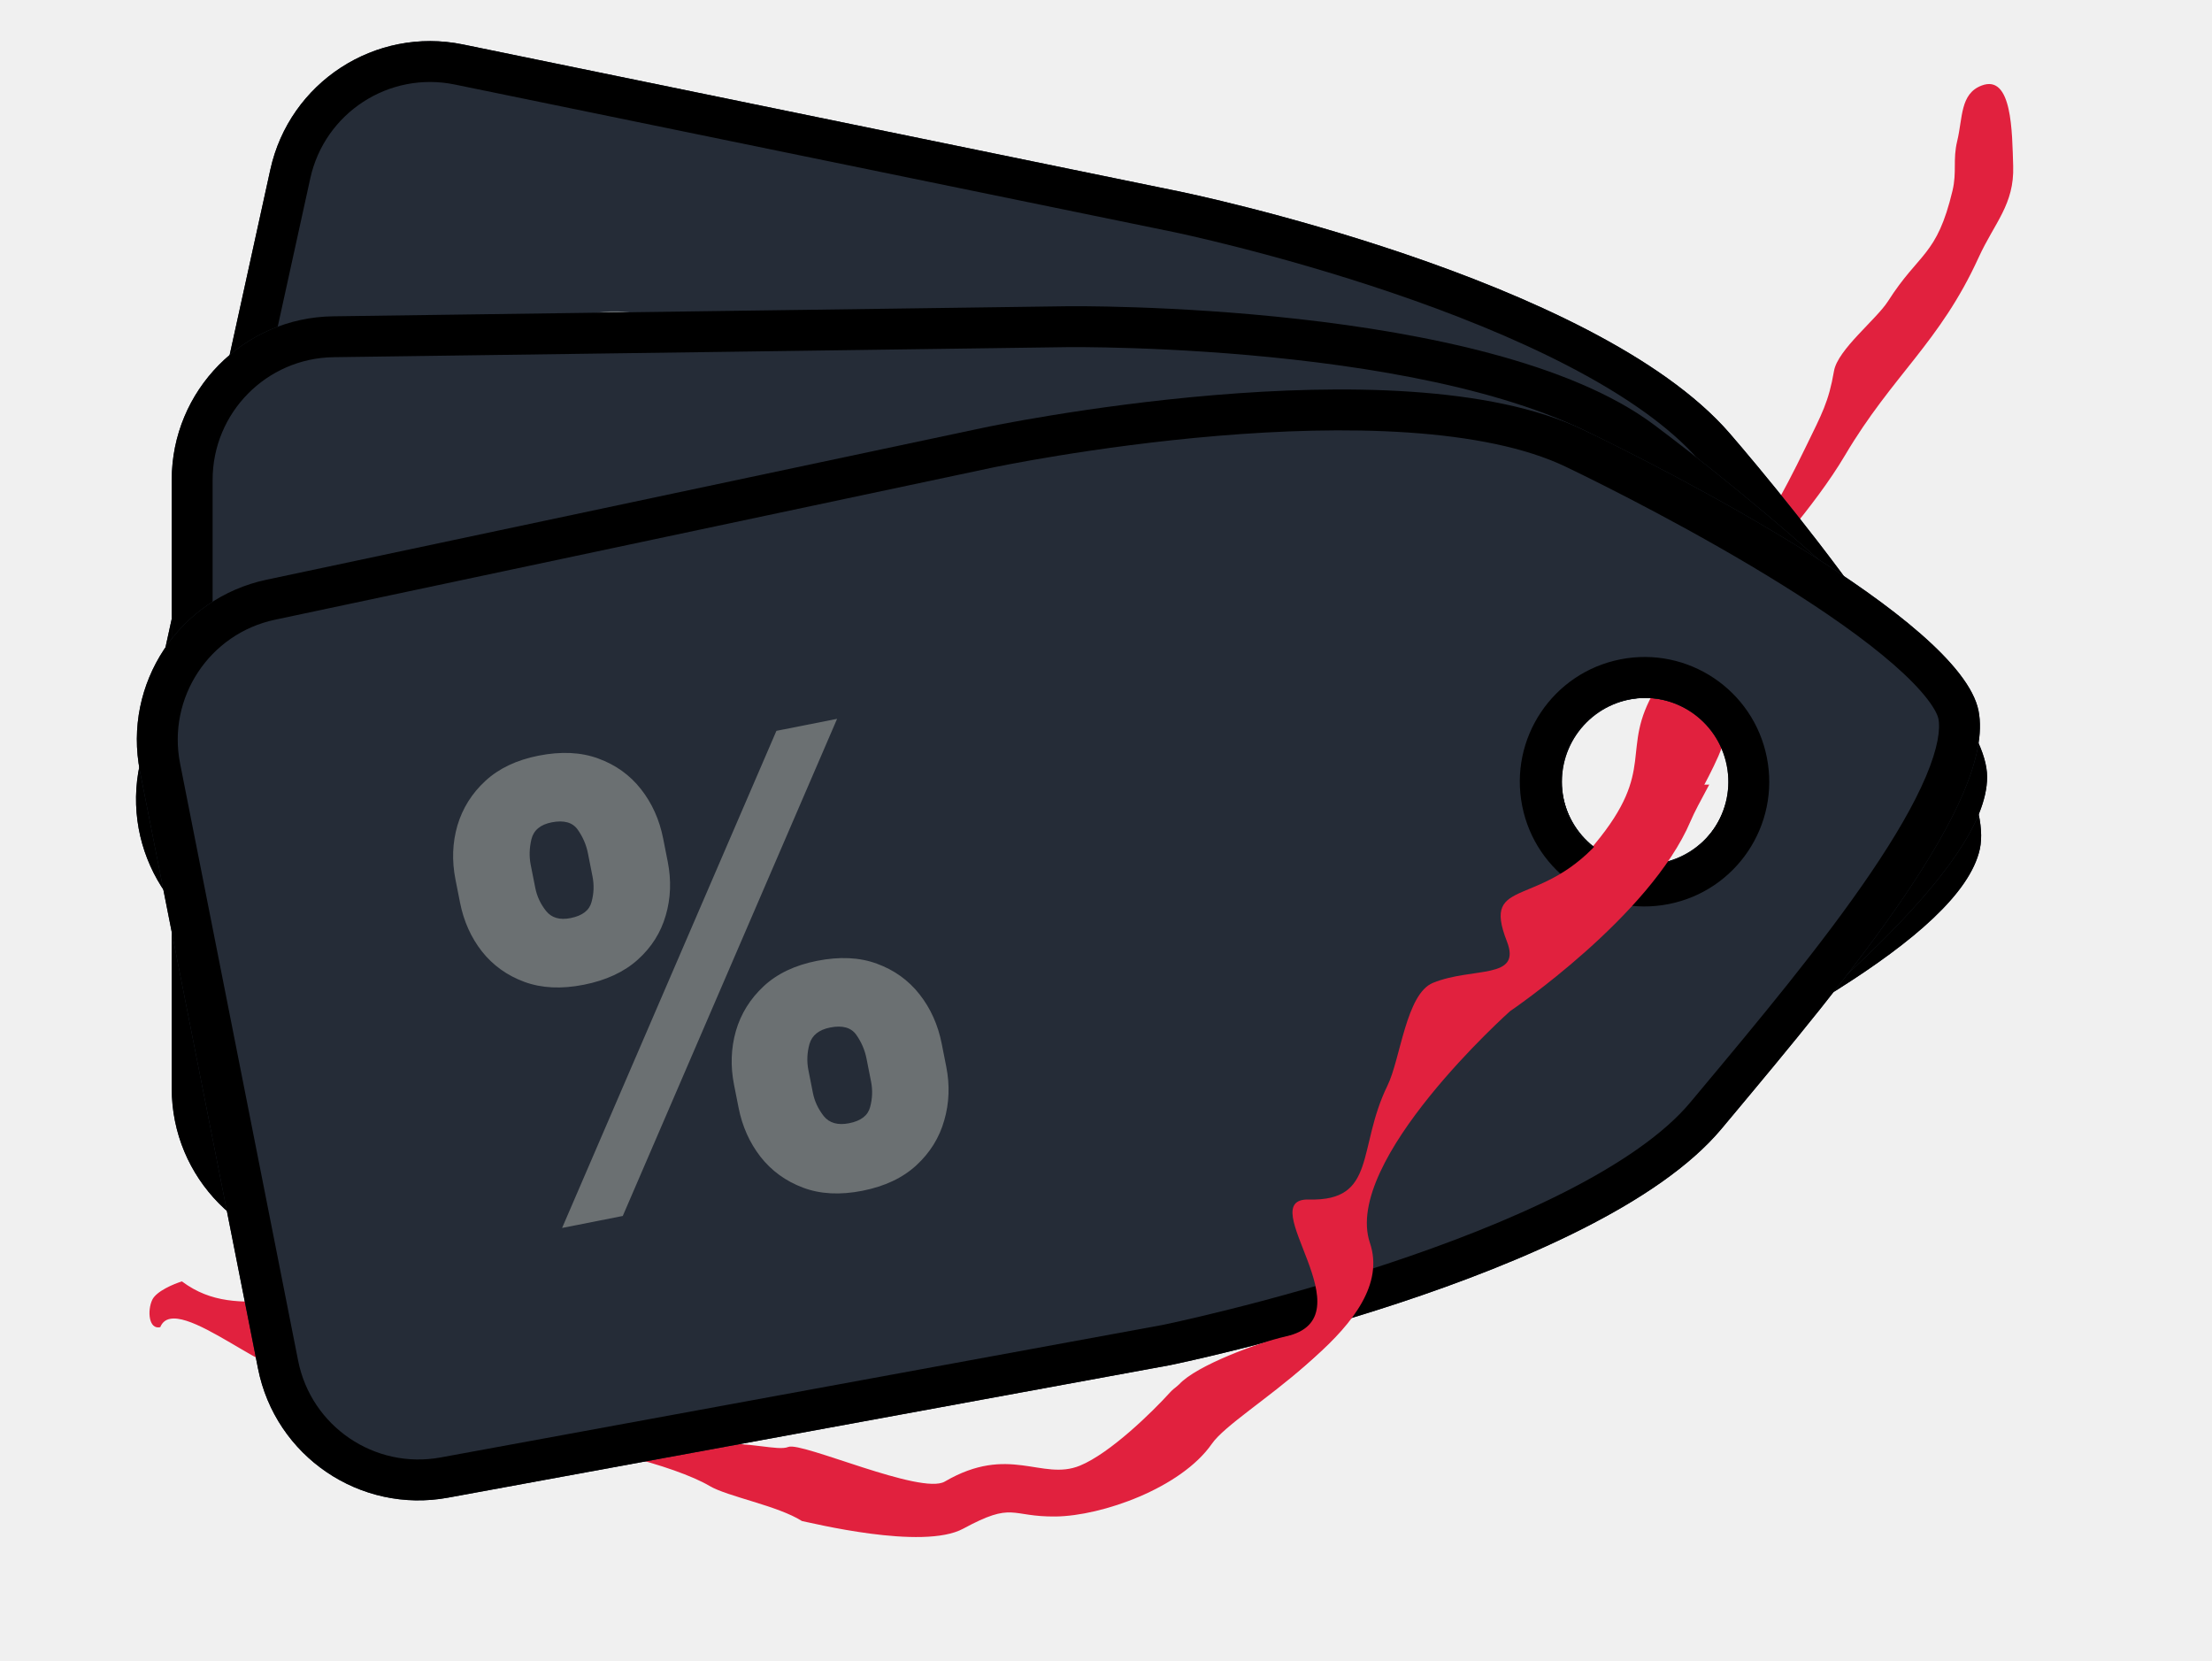
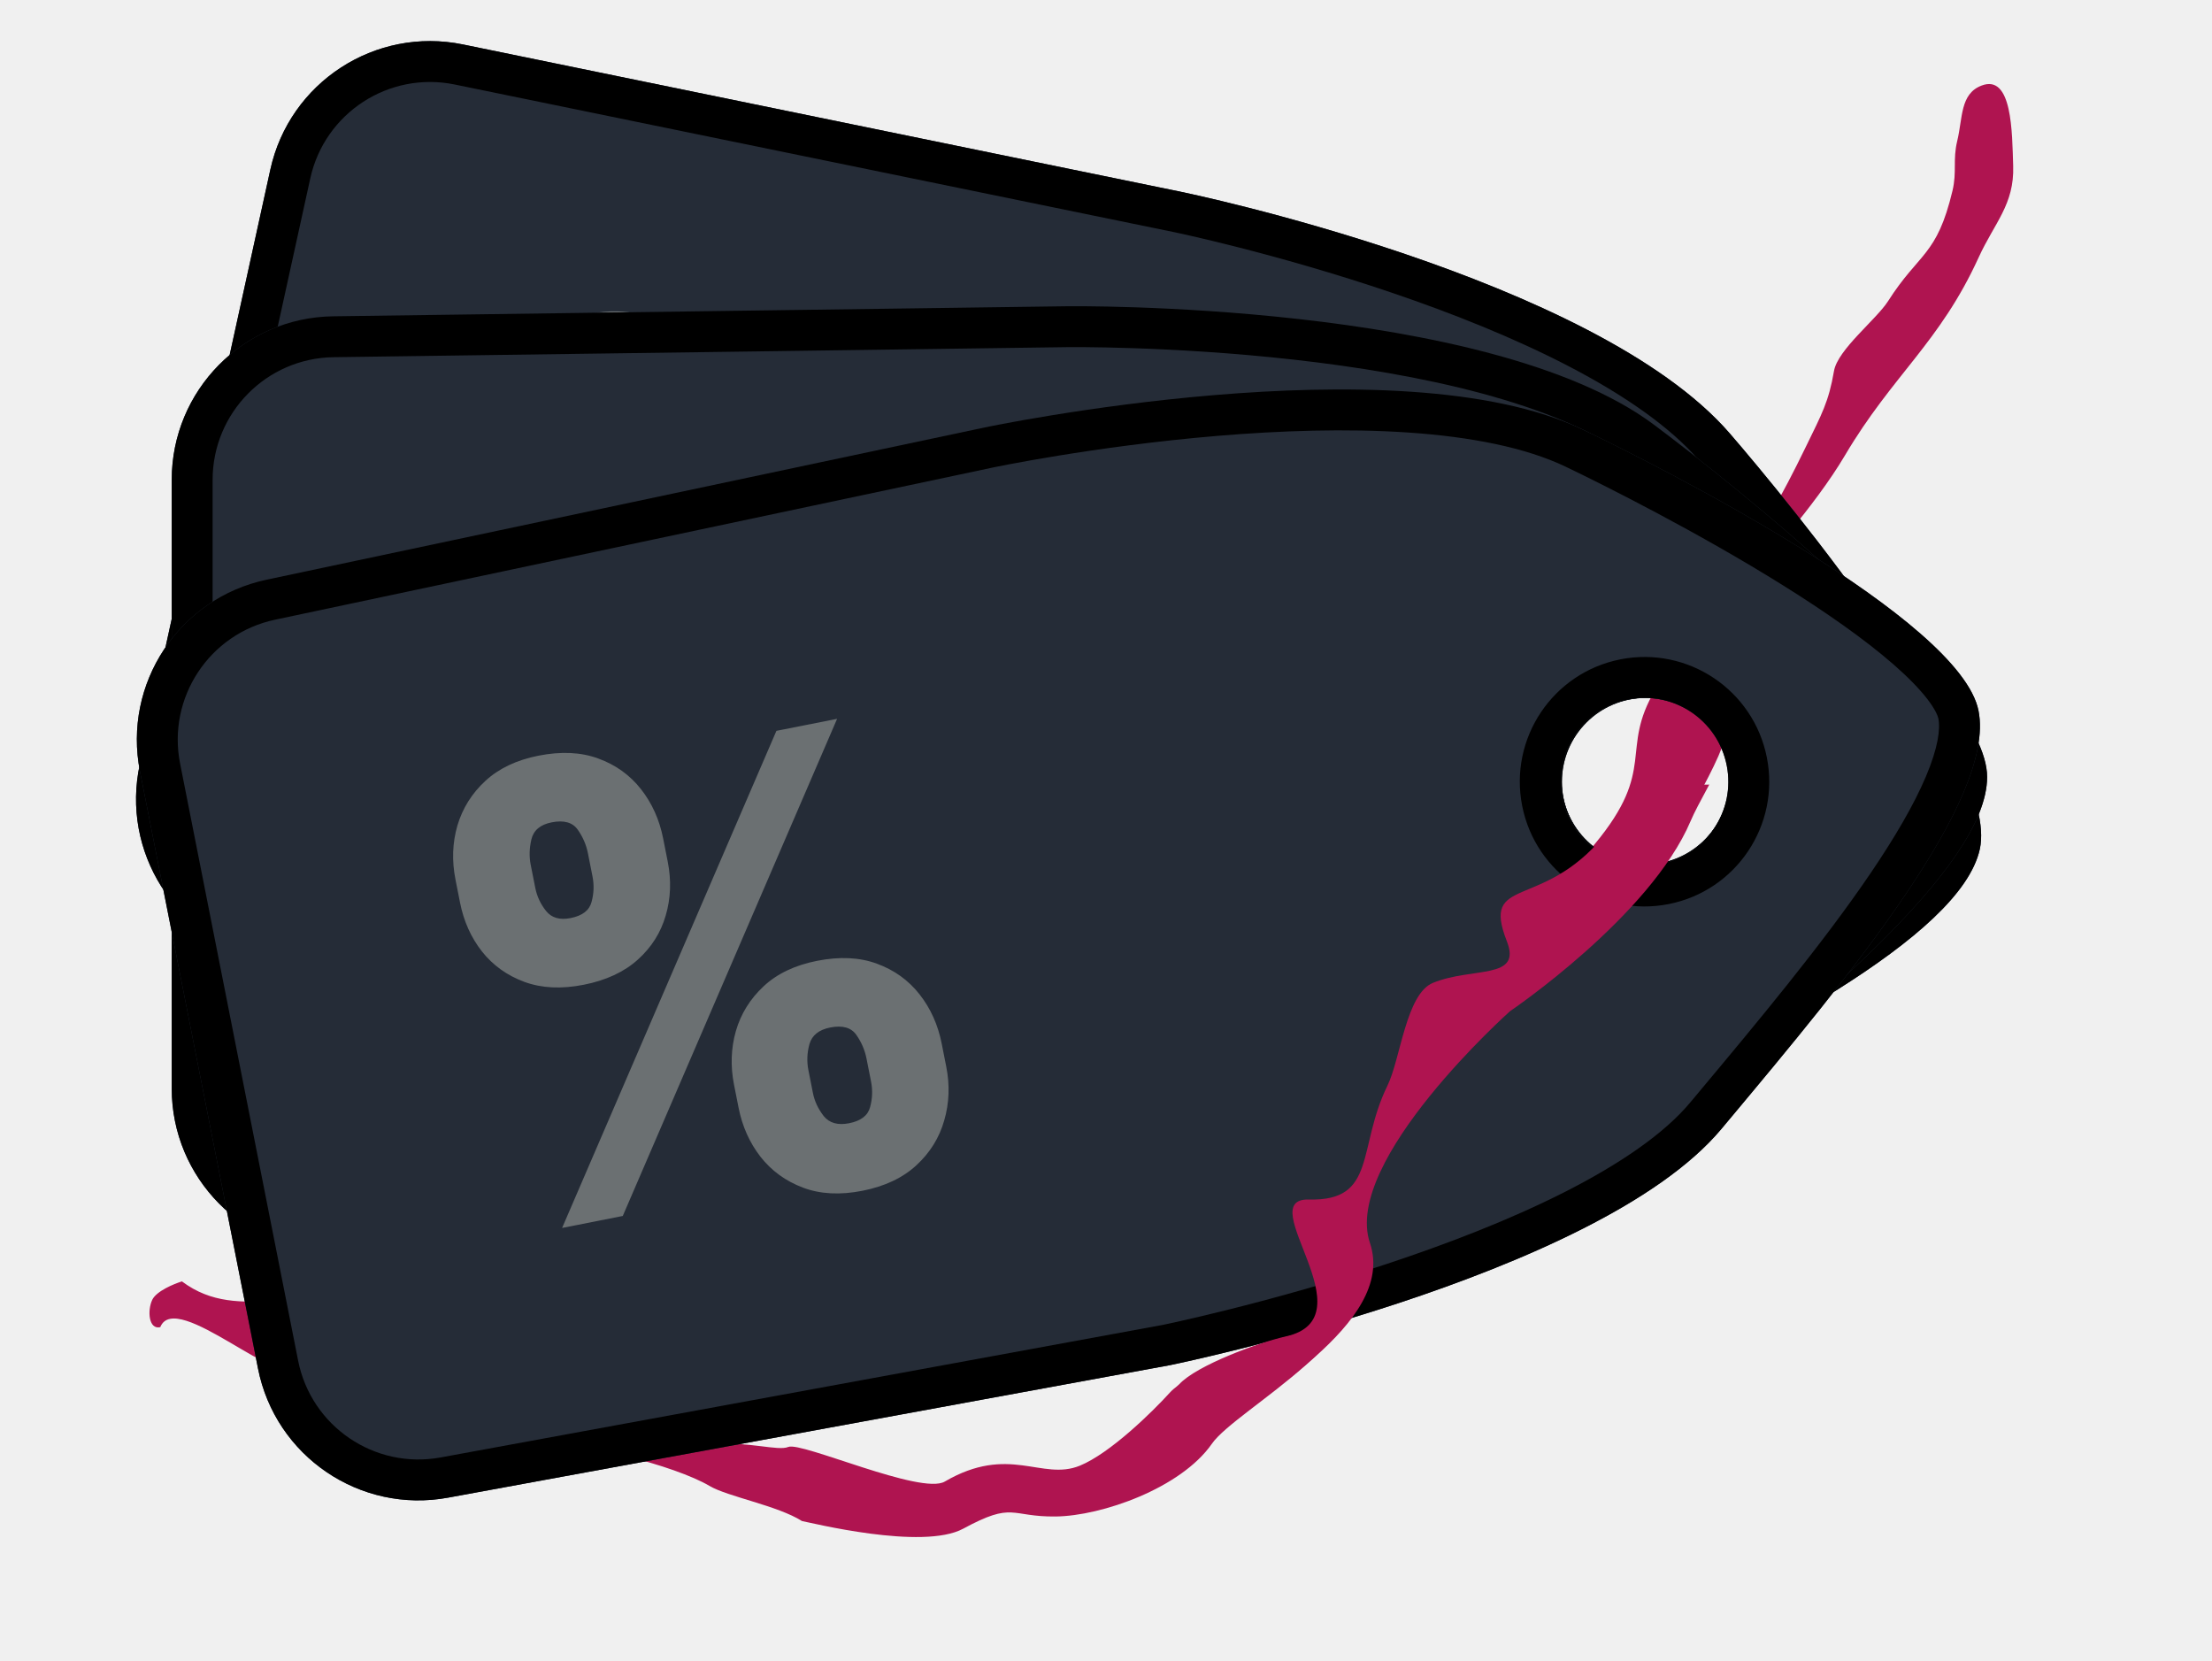
<svg xmlns="http://www.w3.org/2000/svg" width="541" height="406" viewBox="0 0 541 406" fill="none">
-   <path d="M39.197 324.546C43.013 315.069 69.648 340.898 73.021 334.022C80.497 318.778 92.345 348.159 109.205 344.027C122.943 340.659 116.467 353.95 127.721 353.062C141.287 351.991 165.298 358.491 173.557 363.385C177.957 365.993 190.198 368.183 196.143 371.959C198.064 372.29 225.634 379.21 235.572 373.828C247.994 367.101 246.946 370.97 258.189 370.845C269.433 370.72 288.825 363.937 296.396 353.062C302.453 344.362 339.578 326.017 332.798 305.956C326.017 285.896 367.064 249.275 367.064 249.275C367.064 249.275 401.343 226.093 411.231 202.773C414.897 194.128 428.655 174.517 420.194 170.736C402.596 162.873 436.171 136.816 451.245 111.337C462.875 91.678 474.412 83.813 483.924 62.964C487.792 54.486 492.677 50.002 492.373 40.598C492.106 32.341 492.162 18.08 484.665 20.916C479.362 22.921 480.057 28.829 478.686 34.483C477.564 39.104 478.637 42.015 477.532 46.641C473.695 62.711 469.421 61.633 461.762 73.657C458.944 78.082 449.447 85.498 448.55 90.726C447.253 98.292 445.548 101.268 441.756 109.078C428.957 135.441 424.231 138.478 416.986 139.202C403.602 140.538 413.713 153.722 404.852 168.633C395.991 183.545 405.403 187.891 390.059 206.384C374.716 224.877 359.901 215.881 366.293 232.203C370.003 241.678 357.957 238.38 348.217 242.346C341.621 245.032 340.282 260.953 337.086 267.473C329.598 282.748 334.552 295.769 317.882 295.331C303.755 294.96 332.973 324.253 312.177 328.824C305.921 330.2 290.372 335.848 286.118 340.549C281.865 345.249 271.502 355.406 264.082 358.428C254.806 362.204 246.816 353.108 231.06 362.307C225.301 365.669 196.05 352.515 192.806 353.836C190.211 354.893 183.561 352.514 173.557 353.062C163.553 353.61 155.245 339.456 155.245 339.456C152.646 337.727 113.332 333.995 106.832 333.86C92.432 333.559 107.549 326.084 97.312 321.904C74.058 312.408 58.946 324.167 44.492 313.354C42.487 313.976 38.227 315.75 37.233 317.869C35.99 320.519 36.373 325.211 39.197 324.546Z" fill="#E1213E" />
+   <path d="M39.197 324.546C43.013 315.069 69.648 340.898 73.021 334.022C80.497 318.778 92.345 348.159 109.205 344.027C122.943 340.659 116.467 353.95 127.721 353.062C141.287 351.991 165.298 358.491 173.557 363.385C177.957 365.993 190.198 368.183 196.143 371.959C198.064 372.29 225.634 379.21 235.572 373.828C247.994 367.101 246.946 370.97 258.189 370.845C269.433 370.72 288.825 363.937 296.396 353.062C302.453 344.362 339.578 326.017 332.798 305.956C326.017 285.896 367.064 249.275 367.064 249.275C367.064 249.275 401.343 226.093 411.231 202.773C414.897 194.128 428.655 174.517 420.194 170.736C402.596 162.873 436.171 136.816 451.245 111.337C462.875 91.678 474.412 83.813 483.924 62.964C487.792 54.486 492.677 50.002 492.373 40.598C492.106 32.341 492.162 18.08 484.665 20.916C479.362 22.921 480.057 28.829 478.686 34.483C477.564 39.104 478.637 42.015 477.532 46.641C473.695 62.711 469.421 61.633 461.762 73.657C458.944 78.082 449.447 85.498 448.55 90.726C447.253 98.292 445.548 101.268 441.756 109.078C428.957 135.441 424.231 138.478 416.986 139.202C403.602 140.538 413.713 153.722 404.852 168.633C395.991 183.545 405.403 187.891 390.059 206.384C374.716 224.877 359.901 215.881 366.293 232.203C370.003 241.678 357.957 238.38 348.217 242.346C341.621 245.032 340.282 260.953 337.086 267.473C329.598 282.748 334.552 295.769 317.882 295.331C303.755 294.96 332.973 324.253 312.177 328.824C305.921 330.2 290.372 335.848 286.118 340.549C281.865 345.249 271.502 355.406 264.082 358.428C254.806 362.204 246.816 353.108 231.06 362.307C225.301 365.669 196.05 352.515 192.806 353.836C190.211 354.893 183.561 352.514 173.557 353.062C163.553 353.61 155.245 339.456 155.245 339.456C152.646 337.727 113.332 333.995 106.832 333.86C92.432 333.559 107.549 326.084 97.312 321.904C74.058 312.408 58.946 324.167 44.492 313.354C42.487 313.976 38.227 315.75 37.233 317.869C35.99 320.519 36.373 325.211 39.197 324.546Z" fill="#AF1450" />
  <mask id="path-2-inside-1_179_193" fill="white">
    <path fill-rule="evenodd" clip-rule="evenodd" d="M113.228 10.87L289.127 46.965C289.127 46.965 390.016 67.752 423.081 106.019C437.33 122.511 489.106 185.348 484.216 207.631C479.437 229.405 428.302 254.946 388.496 274.828C387.564 275.294 386.638 275.756 385.72 276.215C343.17 297.48 239.01 275.271 239.01 275.271L64.165 234.371C42.863 229.388 29.516 208.215 34.206 186.846L66.118 41.477C70.808 20.108 91.797 6.472 113.228 10.87ZM382.38 186.49C379.953 197.548 386.95 208.481 398.008 210.908C409.067 213.336 419.999 206.339 422.427 195.281C424.854 184.222 417.857 173.289 406.799 170.862C395.74 168.434 384.808 175.431 382.38 186.49Z" />
  </mask>
  <path fill-rule="evenodd" clip-rule="evenodd" d="M113.228 10.87L289.127 46.965C289.127 46.965 390.016 67.752 423.081 106.019C437.33 122.511 489.106 185.348 484.216 207.631C479.437 229.405 428.302 254.946 388.496 274.828C387.564 275.294 386.638 275.756 385.72 276.215C343.17 297.48 239.01 275.271 239.01 275.271L64.165 234.371C42.863 229.388 29.516 208.215 34.206 186.846L66.118 41.477C70.808 20.108 91.797 6.472 113.228 10.87ZM382.38 186.49C379.953 197.548 386.95 208.481 398.008 210.908C409.067 213.336 419.999 206.339 422.427 195.281C424.854 184.222 417.857 173.289 406.799 170.862C395.74 168.434 384.808 175.431 382.38 186.49Z" fill="#252C37" />
  <path d="M289.127 46.965L291.145 37.17L291.138 37.169L289.127 46.965ZM113.228 10.87L111.218 20.666L113.228 10.87ZM423.081 106.019L415.514 112.557L415.514 112.557L423.081 106.019ZM484.216 207.631L493.983 209.775L484.216 207.631ZM388.496 274.828L392.964 283.775L392.964 283.775L388.496 274.828ZM385.72 276.215L381.249 267.27L381.249 267.27L385.72 276.215ZM239.01 275.271L236.733 285.008L236.829 285.03L236.925 285.051L239.01 275.271ZM64.165 234.371L61.888 244.108L64.165 234.371ZM291.138 37.169L115.238 1.074L111.218 20.666L287.117 56.76L291.138 37.169ZM430.647 99.481C421.177 88.521 407.387 79.347 392.812 71.774C378.102 64.132 361.882 57.76 346.924 52.674C331.936 47.578 318.032 43.713 307.882 41.121C302.801 39.824 298.646 38.842 295.748 38.182C294.299 37.852 293.164 37.602 292.383 37.433C291.992 37.349 291.691 37.285 291.483 37.241C291.379 37.219 291.298 37.202 291.242 37.19C291.214 37.184 291.191 37.18 291.175 37.176C291.167 37.175 291.161 37.173 291.156 37.172C291.153 37.172 291.151 37.171 291.149 37.171C291.147 37.171 291.145 37.17 289.127 46.965C287.109 56.759 287.108 56.758 287.108 56.758C287.108 56.758 287.108 56.758 287.108 56.758C287.109 56.759 287.112 56.759 287.116 56.76C287.125 56.762 287.139 56.765 287.159 56.769C287.2 56.778 287.265 56.791 287.353 56.81C287.529 56.847 287.797 56.904 288.154 56.981C288.867 57.136 289.932 57.37 291.306 57.683C294.055 58.309 298.04 59.25 302.934 60.5C312.734 63.002 326.118 66.725 340.486 71.609C354.882 76.504 370.084 82.504 383.591 89.522C397.231 96.609 408.452 104.384 415.514 112.557L430.647 99.481ZM493.983 209.775C495.063 204.855 494.434 199.718 493.276 195.107C492.087 190.376 490.129 185.387 487.771 180.398C483.053 170.421 476.257 159.462 469.07 148.993C454.66 128.006 437.888 107.861 430.647 99.481L415.514 112.557C422.523 120.669 438.764 140.188 452.582 160.314C459.508 170.402 465.63 180.361 469.69 188.947C471.72 193.241 473.116 196.946 473.879 199.981C474.671 203.136 474.591 204.837 474.448 205.488L493.983 209.775ZM392.964 283.775C412.754 273.89 435.969 262.306 454.831 250.394C464.261 244.439 472.957 238.185 479.718 231.78C486.262 225.582 492.137 218.187 493.983 209.775L474.448 205.488C473.905 207.963 471.597 211.925 465.964 217.261C460.549 222.39 453.078 227.847 444.152 233.484C426.3 244.757 404.044 255.885 384.028 265.882L392.964 283.775ZM390.19 285.161C391.108 284.702 392.032 284.24 392.964 283.775L384.028 265.882C383.096 266.348 382.169 266.811 381.249 267.27L390.19 285.161ZM239.01 275.271C236.925 285.051 236.927 285.051 236.929 285.052C236.93 285.052 236.933 285.053 236.935 285.053C236.94 285.054 236.946 285.056 236.955 285.057C236.971 285.061 236.993 285.066 237.022 285.072C237.08 285.084 237.162 285.101 237.269 285.123C237.482 285.168 237.792 285.232 238.195 285.314C239 285.478 240.173 285.713 241.674 286.002C244.675 286.582 248.991 287.381 254.295 288.271C264.892 290.049 279.497 292.199 295.49 293.675C311.447 295.148 328.995 295.969 345.421 295.022C361.643 294.087 377.74 291.382 390.19 285.161L381.249 267.27C372.424 271.681 359.546 274.174 344.27 275.055C329.199 275.924 312.729 275.181 297.328 273.76C281.962 272.341 267.867 270.268 257.605 268.547C252.48 267.687 248.325 266.917 245.464 266.365C244.034 266.089 242.928 265.867 242.186 265.716C241.815 265.641 241.535 265.583 241.352 265.545C241.26 265.525 241.193 265.511 241.15 265.502C241.128 265.498 241.113 265.494 241.104 265.492C241.099 265.491 241.096 265.491 241.095 265.491C241.094 265.49 241.094 265.49 241.094 265.49C241.095 265.49 241.096 265.491 239.01 275.271ZM61.888 244.108L236.733 285.008L241.288 265.534L66.443 224.634L61.888 244.108ZM24.439 184.702C18.576 211.413 35.259 237.88 61.888 244.108L66.443 224.634C50.466 220.897 40.456 205.017 43.974 188.99L24.439 184.702ZM56.35 39.333L24.439 184.702L43.974 188.99L75.885 43.621L56.35 39.333ZM115.238 1.074C88.449 -4.423 62.214 12.621 56.35 39.333L75.885 43.621C79.403 27.594 95.144 17.367 111.218 20.666L115.238 1.074ZM400.152 201.141C394.488 199.898 390.904 194.298 392.148 188.634L372.613 184.346C369.001 200.799 379.411 217.064 395.864 220.676L400.152 201.141ZM412.659 193.136C411.416 198.801 405.816 202.384 400.152 201.141L395.864 220.676C412.317 224.288 428.582 213.878 432.194 197.425L412.659 193.136ZM404.655 180.629C410.319 181.873 413.903 187.472 412.659 193.136L432.194 197.425C435.806 180.972 425.396 164.706 408.943 161.094L404.655 180.629ZM392.148 188.634C393.391 182.97 398.991 179.386 404.655 180.629L408.943 161.094C392.49 157.483 376.225 167.893 372.613 184.346L392.148 188.634Z" fill="black" mask="url(#path-2-inside-1_179_193)" />
  <path d="M167.433 175.396L168.667 169.776C169.657 165.267 171.542 161.318 174.321 157.929C177.136 154.548 180.671 152.106 184.928 150.605C189.184 149.103 194 148.942 199.376 150.123C204.891 151.333 209.271 153.494 212.514 156.606C215.792 159.725 217.984 163.406 219.089 167.647C220.193 171.889 220.243 176.299 219.238 180.878L218.005 186.497C217.015 191.006 215.113 194.951 212.298 198.333C209.518 201.722 205.983 204.163 201.692 205.657C197.401 207.151 192.533 207.3 187.087 206.105C181.642 204.91 177.301 202.739 174.065 199.593C170.829 196.446 168.659 192.752 167.554 188.51C166.484 184.276 166.443 179.905 167.433 175.396ZM186.773 173.751L185.539 179.37C185.105 181.347 185.161 183.413 185.705 185.569C186.292 187.698 187.956 189.063 190.696 189.664C193.575 190.296 195.671 189.774 196.984 188.099C198.332 186.432 199.234 184.558 199.691 182.477L200.924 176.858C201.381 174.776 201.389 172.669 200.948 170.537C200.508 168.404 198.796 167.01 195.813 166.355C193.073 165.754 190.987 166.314 189.554 168.036C188.157 169.765 187.229 171.67 186.773 173.751ZM125.045 102.175L126.278 96.556C127.283 91.978 129.193 87.998 132.008 84.616C134.857 81.242 138.406 78.822 142.654 77.355C146.903 75.888 151.681 75.737 156.988 76.902C162.503 78.113 166.882 80.274 170.125 83.385C173.403 86.505 175.595 90.185 176.7 94.427C177.805 98.669 177.855 103.079 176.849 107.657L175.616 113.276C174.611 117.855 172.705 121.817 169.898 125.164C167.126 128.518 163.602 130.908 159.326 132.333C155.05 133.757 150.19 133.872 144.744 132.676C139.298 131.481 134.954 129.327 131.71 126.216C128.467 123.104 126.289 119.445 125.176 115.238C124.099 111.038 124.055 106.684 125.045 102.175ZM144.592 100.576L143.359 106.195C142.902 108.276 142.953 110.36 143.513 112.446C144.073 114.532 145.671 115.865 148.307 116.444C151.186 117.076 153.282 116.554 154.595 114.879C155.943 113.212 156.845 111.337 157.302 109.256L158.536 103.637C158.992 101.556 159 99.449 158.56 97.316C158.119 95.183 156.407 93.79 153.424 93.135C150.684 92.533 148.625 93.136 147.247 94.942C145.911 96.721 145.026 98.599 144.592 100.576ZM116.118 185.073L212.764 94.6L227.54 97.843L130.894 188.316L116.118 185.073Z" fill="#6B7072" />
  <mask id="path-5-inside-2_179_193" fill="white">
    <path fill-rule="evenodd" clip-rule="evenodd" d="M81.452 77.35L261 74.89C261 74.89 363.999 73.563 404.5 103.85C421.954 116.903 485.999 167.178 486 189.991C486.001 212.283 441.532 248.194 406.914 276.149C406.104 276.803 405.299 277.453 404.5 278.099C367.499 307.992 261 308.632 261 308.632L81.452 306.173C59.576 305.873 42 288.054 42 266.177L42 117.346C42 95.468 59.576 77.649 81.452 77.35ZM382 191.176C382 202.498 391.178 211.676 402.5 211.676C413.822 211.676 423 202.498 423 191.176C423 179.854 413.822 170.676 402.5 170.676C391.178 170.676 382 179.854 382 191.176Z" />
  </mask>
  <path fill-rule="evenodd" clip-rule="evenodd" d="M81.452 77.35L261 74.89C261 74.89 363.999 73.563 404.5 103.85C421.954 116.903 485.999 167.178 486 189.991C486.001 212.283 441.532 248.194 406.914 276.149C406.104 276.803 405.299 277.453 404.5 278.099C367.499 307.992 261 308.632 261 308.632L81.452 306.173C59.576 305.873 42 288.054 42 266.177L42 117.346C42 95.468 59.576 77.649 81.452 77.35ZM382 191.176C382 202.498 391.178 211.676 402.5 211.676C413.822 211.676 423 202.498 423 191.176C423 179.854 413.822 170.676 402.5 170.676C391.178 170.676 382 179.854 382 191.176Z" fill="#252C37" />
  <path d="M261 74.89L260.871 64.891L260.863 64.891L261 74.89ZM81.452 77.35L81.589 87.349L81.452 77.35ZM404.5 103.85L398.511 111.859L398.511 111.859L404.5 103.85ZM486 189.991L496 189.991L486 189.991ZM406.914 276.149L413.197 283.929L413.197 283.929L406.914 276.149ZM404.5 278.099L398.216 270.32L398.216 270.32L404.5 278.099ZM261 308.632L260.863 318.631L260.962 318.633L261.06 318.632L261 308.632ZM81.452 306.173L81.315 316.172L81.452 306.173ZM260.863 64.891L81.315 67.35L81.589 87.349L261.137 84.889L260.863 64.891ZM410.489 95.842C398.889 87.167 383.453 81.163 367.592 76.892C351.586 72.581 334.377 69.835 318.676 68.075C302.945 66.311 288.535 65.516 278.065 65.162C272.824 64.984 268.555 64.916 265.584 64.892C264.098 64.881 262.935 64.88 262.136 64.882C261.737 64.884 261.428 64.886 261.216 64.887C261.11 64.888 261.027 64.889 260.97 64.89C260.941 64.89 260.918 64.89 260.902 64.89C260.893 64.891 260.887 64.891 260.882 64.891C260.879 64.891 260.877 64.891 260.875 64.891C260.873 64.891 260.871 64.891 261 74.89C261.129 84.889 261.128 84.889 261.127 84.889C261.127 84.889 261.127 84.889 261.128 84.889C261.129 84.889 261.132 84.889 261.136 84.889C261.144 84.889 261.159 84.889 261.18 84.889C261.222 84.888 261.288 84.888 261.378 84.887C261.557 84.885 261.832 84.883 262.197 84.882C262.927 84.88 264.017 84.881 265.426 84.892C268.245 84.914 272.34 84.979 277.388 85.15C287.496 85.493 301.367 86.259 316.448 87.95C331.56 89.644 347.694 92.245 362.391 96.204C377.234 100.201 389.861 105.39 398.511 111.859L410.489 95.842ZM496 189.991C496 184.954 494.284 180.071 492.164 175.816C489.989 171.45 487.007 166.996 483.633 162.629C476.886 153.895 467.898 144.648 458.634 135.964C440.059 118.555 419.358 102.474 410.489 95.842L398.511 111.859C407.097 118.279 427.145 133.862 444.956 150.557C453.885 158.925 461.999 167.339 467.806 174.856C470.709 178.615 472.868 181.934 474.263 184.735C475.714 187.647 476 189.325 476 189.992L496 189.991ZM413.197 283.929C430.407 270.031 450.598 253.738 466.467 238.06C474.402 230.221 481.555 222.248 486.785 214.543C491.847 207.086 496 198.602 496 189.991L476 189.992C476 192.526 474.595 196.891 470.238 203.31C466.049 209.481 459.921 216.413 452.411 223.833C437.392 238.671 418.039 254.312 400.632 268.369L413.197 283.929ZM410.784 285.877C411.582 285.233 412.386 284.583 413.197 283.929L400.632 268.369C399.821 269.023 399.016 269.674 398.216 270.32L410.784 285.877ZM261 308.632C261.06 318.632 261.062 318.632 261.064 318.632C261.065 318.632 261.068 318.632 261.07 318.632C261.076 318.632 261.082 318.632 261.091 318.632C261.107 318.632 261.13 318.632 261.16 318.631C261.218 318.631 261.303 318.63 261.411 318.629C261.629 318.627 261.946 318.623 262.357 318.617C263.178 318.604 264.375 318.582 265.903 318.543C268.958 318.466 273.345 318.321 278.717 318.053C289.449 317.517 304.175 316.486 320.112 314.499C336.014 312.516 353.33 309.556 369.171 305.109C384.815 300.717 399.958 294.624 410.784 285.877L398.216 270.32C390.541 276.52 378.497 281.717 363.765 285.853C349.231 289.933 332.985 292.739 317.637 294.652C302.324 296.562 288.113 297.559 277.72 298.078C272.53 298.337 268.307 298.476 265.394 298.55C263.938 298.587 262.81 298.608 262.053 298.619C261.675 298.625 261.389 298.628 261.202 298.63C261.108 298.631 261.039 298.632 260.995 298.632C260.973 298.632 260.958 298.632 260.948 298.633C260.944 298.633 260.941 298.633 260.939 298.633C260.939 298.633 260.939 298.633 260.938 298.633C260.939 298.633 260.94 298.633 261 308.632ZM81.315 316.172L260.863 318.631L261.137 298.633L81.589 296.174L81.315 316.172ZM32 266.177C32 293.524 53.971 315.797 81.315 316.172L81.589 296.174C65.182 295.949 52 282.585 52 266.177L32 266.177ZM32 117.346L32 266.177L52 266.177L52 117.346L32 117.346ZM81.315 67.35C53.971 67.725 32 89.999 32 117.346L52 117.346C52 100.937 65.182 87.573 81.589 87.349L81.315 67.35ZM402.5 201.676C396.701 201.676 392 196.975 392 191.176L372 191.176C372 208.02 385.655 221.676 402.5 221.676L402.5 201.676ZM413 191.176C413 196.975 408.299 201.676 402.5 201.676L402.5 221.676C419.345 221.676 433 208.02 433 191.176L413 191.176ZM402.5 180.676C408.299 180.676 413 185.377 413 191.176L433 191.176C433 174.331 419.345 160.676 402.5 160.676L402.5 180.676ZM392 191.176C392 185.377 396.701 180.676 402.5 180.676L402.5 160.676C385.655 160.676 372 174.331 372 191.176L392 191.176Z" fill="black" mask="url(#path-5-inside-2_179_193)" />
  <path d="M169.673 226.427V220.674C169.673 216.057 170.668 211.796 172.656 207.89C174.68 203.984 177.61 200.841 181.445 198.462C185.281 196.082 189.95 194.893 195.455 194.893C201.101 194.893 205.842 196.065 209.677 198.408C213.548 200.752 216.477 203.877 218.466 207.783C220.455 211.69 221.449 215.986 221.449 220.674V226.427C221.449 231.043 220.437 235.305 218.413 239.211C216.424 243.117 213.494 246.26 209.624 248.639C205.753 251.018 201.03 252.208 195.455 252.208C189.879 252.208 185.174 251.018 181.339 248.639C177.504 246.26 174.592 243.117 172.603 239.211C170.65 235.305 169.673 231.043 169.673 226.427ZM188.21 220.674V226.427C188.21 228.451 188.707 230.457 189.702 232.446C190.732 234.399 192.649 235.376 195.455 235.376C198.402 235.376 200.337 234.417 201.261 232.499C202.219 230.582 202.699 228.557 202.699 226.427V220.674C202.699 218.543 202.255 216.484 201.367 214.495C200.479 212.506 198.509 211.512 195.455 211.512C192.649 211.512 190.732 212.506 189.702 214.495C188.707 216.484 188.21 218.543 188.21 220.674ZM112.571 163.998V158.245C112.571 153.557 113.583 149.261 115.607 145.354C117.667 141.448 120.614 138.323 124.45 135.979C128.285 133.636 132.919 132.464 138.352 132.464C143.999 132.464 148.739 133.636 152.575 135.979C156.445 138.323 159.375 141.448 161.364 145.354C163.352 149.261 164.347 153.557 164.347 158.245V163.998C164.347 168.685 163.335 172.964 161.31 176.835C159.322 180.706 156.392 183.795 152.521 186.104C148.651 188.412 143.928 189.566 138.352 189.566C132.777 189.566 128.072 188.394 124.237 186.05C120.401 183.707 117.489 180.599 115.501 176.729C113.548 172.858 112.571 168.614 112.571 163.998ZM131.321 158.245V163.998C131.321 166.129 131.818 168.153 132.812 170.07C133.807 171.988 135.653 172.947 138.352 172.947C141.3 172.947 143.235 171.988 144.158 170.07C145.117 168.153 145.597 166.129 145.597 163.998V158.245C145.597 156.114 145.153 154.055 144.265 152.066C143.377 150.077 141.406 149.083 138.352 149.083C135.547 149.083 133.665 150.113 132.706 152.173C131.783 154.197 131.321 156.221 131.321 158.245ZM121.626 246.881L196.626 137.79H211.754L136.754 246.881H121.626Z" fill="#6B7072" />
  <mask id="path-8-inside-3_179_193" fill="white">
    <path fill-rule="evenodd" clip-rule="evenodd" d="M65.182 141.764L240.843 104.528C240.843 104.528 341.629 83.25 387.235 105.107C406.89 114.527 479.469 151.425 483.895 173.805C488.219 195.674 451.559 239.527 423.021 273.666C422.353 274.465 421.689 275.259 421.031 276.047C390.53 312.549 286.177 333.832 286.177 333.832L109.562 366.242C88.043 370.191 67.345 356.12 63.102 334.657L34.236 188.652C29.993 167.19 43.78 146.301 65.182 141.764ZM382.099 195.138C384.295 206.245 395.079 213.469 406.186 211.273C417.293 209.077 424.517 198.293 422.321 187.186C420.125 176.079 409.341 168.856 398.234 171.051C387.127 173.247 379.903 184.031 382.099 195.138Z" />
  </mask>
  <path fill-rule="evenodd" clip-rule="evenodd" d="M65.182 141.764L240.843 104.528C240.843 104.528 341.629 83.25 387.235 105.107C406.89 114.527 479.469 151.425 483.895 173.805C488.219 195.674 451.559 239.527 423.021 273.666C422.353 274.465 421.689 275.259 421.031 276.047C390.53 312.549 286.177 333.832 286.177 333.832L109.562 366.242C88.043 370.191 67.345 356.12 63.102 334.657L34.236 188.652C29.993 167.19 43.78 146.301 65.182 141.764ZM382.099 195.138C384.295 206.245 395.079 213.469 406.186 211.273C417.293 209.077 424.517 198.293 422.321 187.186C420.125 176.079 409.341 168.856 398.234 171.051C387.127 173.247 379.903 184.031 382.099 195.138Z" fill="#252C37" />
  <path d="M240.843 104.528L238.778 94.744L238.77 94.746L240.843 104.528ZM65.182 141.764L67.255 151.547L65.182 141.764ZM387.235 105.107L382.913 114.125L382.913 114.125L387.235 105.107ZM483.895 173.805L493.705 171.865L483.895 173.805ZM423.021 273.666L430.693 280.079L430.693 280.079L423.021 273.666ZM421.031 276.047L413.357 269.635L413.357 269.635L421.031 276.047ZM286.177 333.832L287.982 343.668L288.079 343.65L288.176 343.631L286.177 333.832ZM109.562 366.242L111.367 376.078L109.562 366.242ZM238.77 94.746L63.108 131.981L67.255 151.547L242.917 114.311L238.77 94.746ZM391.557 96.089C378.495 89.829 362.187 86.933 345.8 85.819C329.262 84.694 311.847 85.337 296.103 86.656C280.328 87.977 266.038 89.992 255.698 91.675C250.522 92.517 246.321 93.278 243.401 93.831C241.941 94.108 240.8 94.333 240.017 94.49C239.625 94.569 239.323 94.631 239.115 94.674C239.011 94.695 238.93 94.712 238.874 94.724C238.846 94.73 238.824 94.734 238.808 94.738C238.799 94.739 238.793 94.741 238.788 94.742C238.785 94.742 238.783 94.743 238.782 94.743C238.779 94.743 238.778 94.744 240.843 104.528C242.909 114.312 242.908 114.313 242.907 114.313C242.908 114.313 242.907 114.313 242.908 114.313C242.909 114.312 242.912 114.312 242.916 114.311C242.924 114.309 242.939 114.306 242.959 114.302C243 114.293 243.065 114.28 243.153 114.262C243.329 114.226 243.598 114.171 243.956 114.099C244.671 113.955 245.74 113.744 247.125 113.482C249.895 112.957 253.924 112.226 258.91 111.415C268.892 109.791 282.649 107.853 297.772 106.586C312.925 105.317 329.257 104.74 344.443 105.772C359.78 106.815 373.173 109.456 382.913 114.125L391.557 96.089ZM493.705 171.865C492.728 166.924 490.097 162.467 487.193 158.704C484.212 154.842 480.423 151.052 476.266 147.422C467.953 140.163 457.342 132.834 446.569 126.112C424.971 112.636 401.544 100.875 391.557 96.089L382.913 114.125C392.581 118.758 415.271 130.157 435.982 143.08C446.364 149.558 455.956 156.239 463.111 162.487C466.688 165.61 469.449 168.448 471.361 170.925C473.349 173.5 473.955 175.091 474.085 175.745L493.705 171.865ZM430.693 280.079C444.881 263.107 461.528 243.208 474.056 224.75C480.319 215.521 485.79 206.312 489.427 197.739C492.946 189.441 495.375 180.314 493.705 171.865L474.085 175.745C474.576 178.231 474.044 182.786 471.015 189.929C468.102 196.795 463.435 204.784 457.507 213.519C445.651 230.989 429.699 250.086 415.349 267.252L430.693 280.079ZM428.704 282.459C429.362 281.672 430.025 280.879 430.693 280.079L415.349 267.252C414.681 268.051 414.016 268.846 413.357 269.635L428.704 282.459ZM286.177 333.832C288.176 343.631 288.178 343.63 288.18 343.63C288.181 343.629 288.183 343.629 288.186 343.628C288.191 343.627 288.197 343.626 288.206 343.624C288.222 343.621 288.244 343.616 288.273 343.611C288.331 343.599 288.413 343.582 288.52 343.559C288.733 343.515 289.043 343.45 289.445 343.364C290.248 343.192 291.417 342.939 292.909 342.604C295.892 341.935 300.167 340.943 305.385 339.638C315.809 337.031 330.056 333.163 345.305 328.122C360.521 323.093 376.933 316.831 391.611 309.396C406.106 302.053 419.78 293.139 428.704 282.459L413.357 269.635C407.031 277.205 396.223 284.64 382.573 291.554C369.107 298.376 353.713 304.279 339.028 309.133C324.376 313.976 310.628 317.711 300.533 320.235C295.491 321.496 291.376 322.451 288.533 323.089C287.111 323.408 286.009 323.647 285.268 323.805C284.898 323.884 284.619 323.943 284.435 323.981C284.344 324 284.276 324.014 284.233 324.023C284.212 324.027 284.196 324.03 284.187 324.032C284.183 324.033 284.18 324.034 284.178 324.034C284.178 324.034 284.178 324.034 284.177 324.034C284.178 324.034 284.179 324.034 286.177 333.832ZM111.367 376.078L287.982 343.668L284.372 323.996L107.757 356.407L111.367 376.078ZM53.291 336.597C58.595 363.425 84.469 381.014 111.367 376.078L107.757 356.407C91.618 359.368 76.094 348.815 72.912 332.718L53.291 336.597ZM24.426 190.592L53.291 336.597L72.912 332.718L44.046 186.713L24.426 190.592ZM63.108 131.981C36.355 137.652 19.122 163.764 24.426 190.592L44.046 186.713C40.864 170.616 51.204 154.949 67.255 151.547L63.108 131.981ZM404.246 201.463C398.558 202.588 393.034 198.888 391.909 193.199L372.289 197.078C375.556 213.602 391.601 224.35 408.125 221.083L404.246 201.463ZM412.511 189.126C413.635 194.815 409.935 200.338 404.246 201.463L408.125 221.083C424.65 217.816 435.398 201.772 432.131 185.247L412.511 189.126ZM400.174 180.862C405.862 179.737 411.386 183.437 412.511 189.126L432.131 185.247C428.864 168.722 412.819 157.974 396.295 161.241L400.174 180.862ZM391.909 193.199C390.785 187.51 394.485 181.986 400.174 180.862L396.295 161.241C379.77 164.508 369.022 180.553 372.289 197.078L391.909 193.199Z" fill="black" mask="url(#path-8-inside-3_179_193)" />
  <path d="M180.641 270.9L179.525 265.257C178.63 260.728 178.779 256.355 179.972 252.137C181.2 247.912 183.465 244.261 186.766 241.183C190.067 238.105 194.417 236.032 199.817 234.965C205.356 233.87 210.234 234.1 214.451 235.655C218.703 237.204 222.183 239.701 224.891 243.148C227.6 246.594 229.409 250.617 230.318 255.215L231.434 260.859C232.329 265.388 232.162 269.764 230.934 273.989C229.741 278.207 227.477 281.858 224.141 284.943C220.805 288.028 216.402 290.111 210.933 291.192C205.464 292.273 200.617 292.019 196.393 290.429C192.169 288.838 188.703 286.32 185.995 282.874C183.321 279.42 181.536 275.429 180.641 270.9ZM197.71 261.662L198.826 267.305C199.219 269.291 200.095 271.163 201.457 272.921C202.846 274.637 204.916 275.223 207.668 274.679C210.56 274.108 212.273 272.792 212.806 270.731C213.375 268.664 213.453 266.585 213.04 264.495L211.924 258.852C211.511 256.761 210.676 254.827 209.419 253.048C208.162 251.27 206.036 250.676 203.04 251.269C200.288 251.813 198.6 253.16 197.975 255.311C197.385 257.454 197.297 259.571 197.71 261.662ZM112.515 220.732L111.399 215.088C110.49 210.49 110.65 206.078 111.878 201.853C113.141 197.622 115.426 193.985 118.734 190.942C122.042 187.898 126.361 185.85 131.691 184.796C137.23 183.701 142.108 183.931 146.325 185.487C150.577 187.035 154.057 189.533 156.765 192.979C159.474 196.426 161.283 200.448 162.192 205.046L163.308 210.69C164.217 215.289 164.054 219.683 162.819 223.873C161.619 228.055 159.344 231.654 155.994 234.67C152.645 237.685 148.235 239.733 142.766 240.814C137.296 241.896 132.453 241.659 128.236 240.103C124.019 238.548 120.56 236.064 117.858 232.653C115.191 229.234 113.41 225.261 112.515 220.732ZM129.793 211.452L130.909 217.095C131.322 219.186 132.203 221.075 133.55 222.763C134.897 224.452 136.895 225.034 139.542 224.511C142.434 223.939 144.147 222.623 144.68 220.563C145.249 218.495 145.327 216.417 144.914 214.327L143.798 208.683C143.385 206.593 142.55 204.658 141.293 202.88C140.036 201.101 137.91 200.508 134.914 201.1C132.162 201.644 130.515 203.019 129.974 205.226C129.461 207.391 129.401 209.466 129.793 211.452ZM137.474 300.285L189.892 178.72L204.732 175.786L152.314 297.351L137.474 300.285Z" fill="#6B7072" />
  <mask id="mask0_179_193" style="mask-type:alpha" maskUnits="userSpaceOnUse" x="247" y="191" width="221" height="149">
    <rect x="247" y="191.881" width="221" height="148" fill="#D9D9D9" />
  </mask>
  <g mask="url(#mask0_179_193)">
-     <path d="M93.824 336.348C97.64 326.871 124.275 352.7 127.648 345.824C135.124 330.58 146.972 359.961 163.832 355.829C177.57 352.461 160.109 366.175 171.363 365.287C184.93 364.216 180.928 359.76 189.187 364.655C193.587 367.262 213.697 373.788 219.642 377.564C221.563 377.894 227.889 377.21 237.827 371.828C250.249 365.101 249.201 368.97 260.444 368.845C271.688 368.72 291.079 361.937 298.651 351.062C304.708 342.362 341.833 324.017 335.053 303.956C328.272 283.896 369.319 247.275 369.319 247.275C369.319 247.275 403.598 224.092 413.486 200.773C417.151 192.128 430.91 172.517 422.449 168.736C404.851 160.873 438.426 134.816 453.5 109.337C465.13 89.678 476.667 81.813 486.179 60.964C490.047 52.486 494.932 48.002 494.628 38.598C494.361 30.341 494.417 16.08 486.92 18.916C481.617 20.921 482.312 26.829 480.94 32.483C479.819 37.104 480.892 40.015 479.787 44.641C475.95 60.711 471.676 59.633 464.017 71.657C461.198 76.082 451.702 83.498 450.805 88.726C449.508 96.292 447.802 99.268 444.011 107.078C431.212 133.441 426.486 136.478 419.241 137.202C405.857 138.538 415.967 151.722 407.107 166.633C398.246 181.545 407.658 185.891 392.314 204.384C376.971 222.877 362.155 213.881 368.548 230.203C372.258 239.678 360.212 236.38 350.472 240.346C343.876 243.032 342.537 258.953 339.341 265.473C331.853 280.748 336.807 293.769 320.137 293.331C306.01 292.96 335.227 322.253 314.432 326.824C308.176 328.199 292.627 333.848 288.373 338.549C284.12 343.249 273.757 353.406 266.337 356.428C257.061 360.204 249.07 351.108 233.315 360.307C227.556 363.669 219.549 358.12 216.305 359.441C213.71 360.497 207.06 358.119 197.056 358.667C187.053 359.214 181.593 346.092 181.593 346.092C178.994 344.362 167.96 345.797 161.46 345.662C147.059 345.361 162.176 337.886 151.939 333.706C128.685 324.21 113.574 335.969 99.12 325.156C97.114 325.778 92.855 327.552 91.86 329.671C90.617 332.321 91.001 337.013 93.824 336.348Z" fill="#E1213E" />
+     <path d="M93.824 336.348C97.64 326.871 124.275 352.7 127.648 345.824C135.124 330.58 146.972 359.961 163.832 355.829C177.57 352.461 160.109 366.175 171.363 365.287C184.93 364.216 180.928 359.76 189.187 364.655C193.587 367.262 213.697 373.788 219.642 377.564C221.563 377.894 227.889 377.21 237.827 371.828C250.249 365.101 249.201 368.97 260.444 368.845C271.688 368.72 291.079 361.937 298.651 351.062C304.708 342.362 341.833 324.017 335.053 303.956C328.272 283.896 369.319 247.275 369.319 247.275C369.319 247.275 403.598 224.092 413.486 200.773C417.151 192.128 430.91 172.517 422.449 168.736C404.851 160.873 438.426 134.816 453.5 109.337C465.13 89.678 476.667 81.813 486.179 60.964C490.047 52.486 494.932 48.002 494.628 38.598C494.361 30.341 494.417 16.08 486.92 18.916C481.617 20.921 482.312 26.829 480.94 32.483C479.819 37.104 480.892 40.015 479.787 44.641C475.95 60.711 471.676 59.633 464.017 71.657C461.198 76.082 451.702 83.498 450.805 88.726C449.508 96.292 447.802 99.268 444.011 107.078C431.212 133.441 426.486 136.478 419.241 137.202C405.857 138.538 415.967 151.722 407.107 166.633C398.246 181.545 407.658 185.891 392.314 204.384C376.971 222.877 362.155 213.881 368.548 230.203C372.258 239.678 360.212 236.38 350.472 240.346C343.876 243.032 342.537 258.953 339.341 265.473C331.853 280.748 336.807 293.769 320.137 293.331C306.01 292.96 335.227 322.253 314.432 326.824C308.176 328.199 292.627 333.848 288.373 338.549C284.12 343.249 273.757 353.406 266.337 356.428C257.061 360.204 249.07 351.108 233.315 360.307C227.556 363.669 219.549 358.12 216.305 359.441C213.71 360.497 207.06 358.119 197.056 358.667C187.053 359.214 181.593 346.092 181.593 346.092C178.994 344.362 167.96 345.797 161.46 345.662C147.059 345.361 162.176 337.886 151.939 333.706C128.685 324.21 113.574 335.969 99.12 325.156C97.114 325.778 92.855 327.552 91.86 329.671C90.617 332.321 91.001 337.013 93.824 336.348Z" fill="#AF1450" />
  </g>
</svg>
